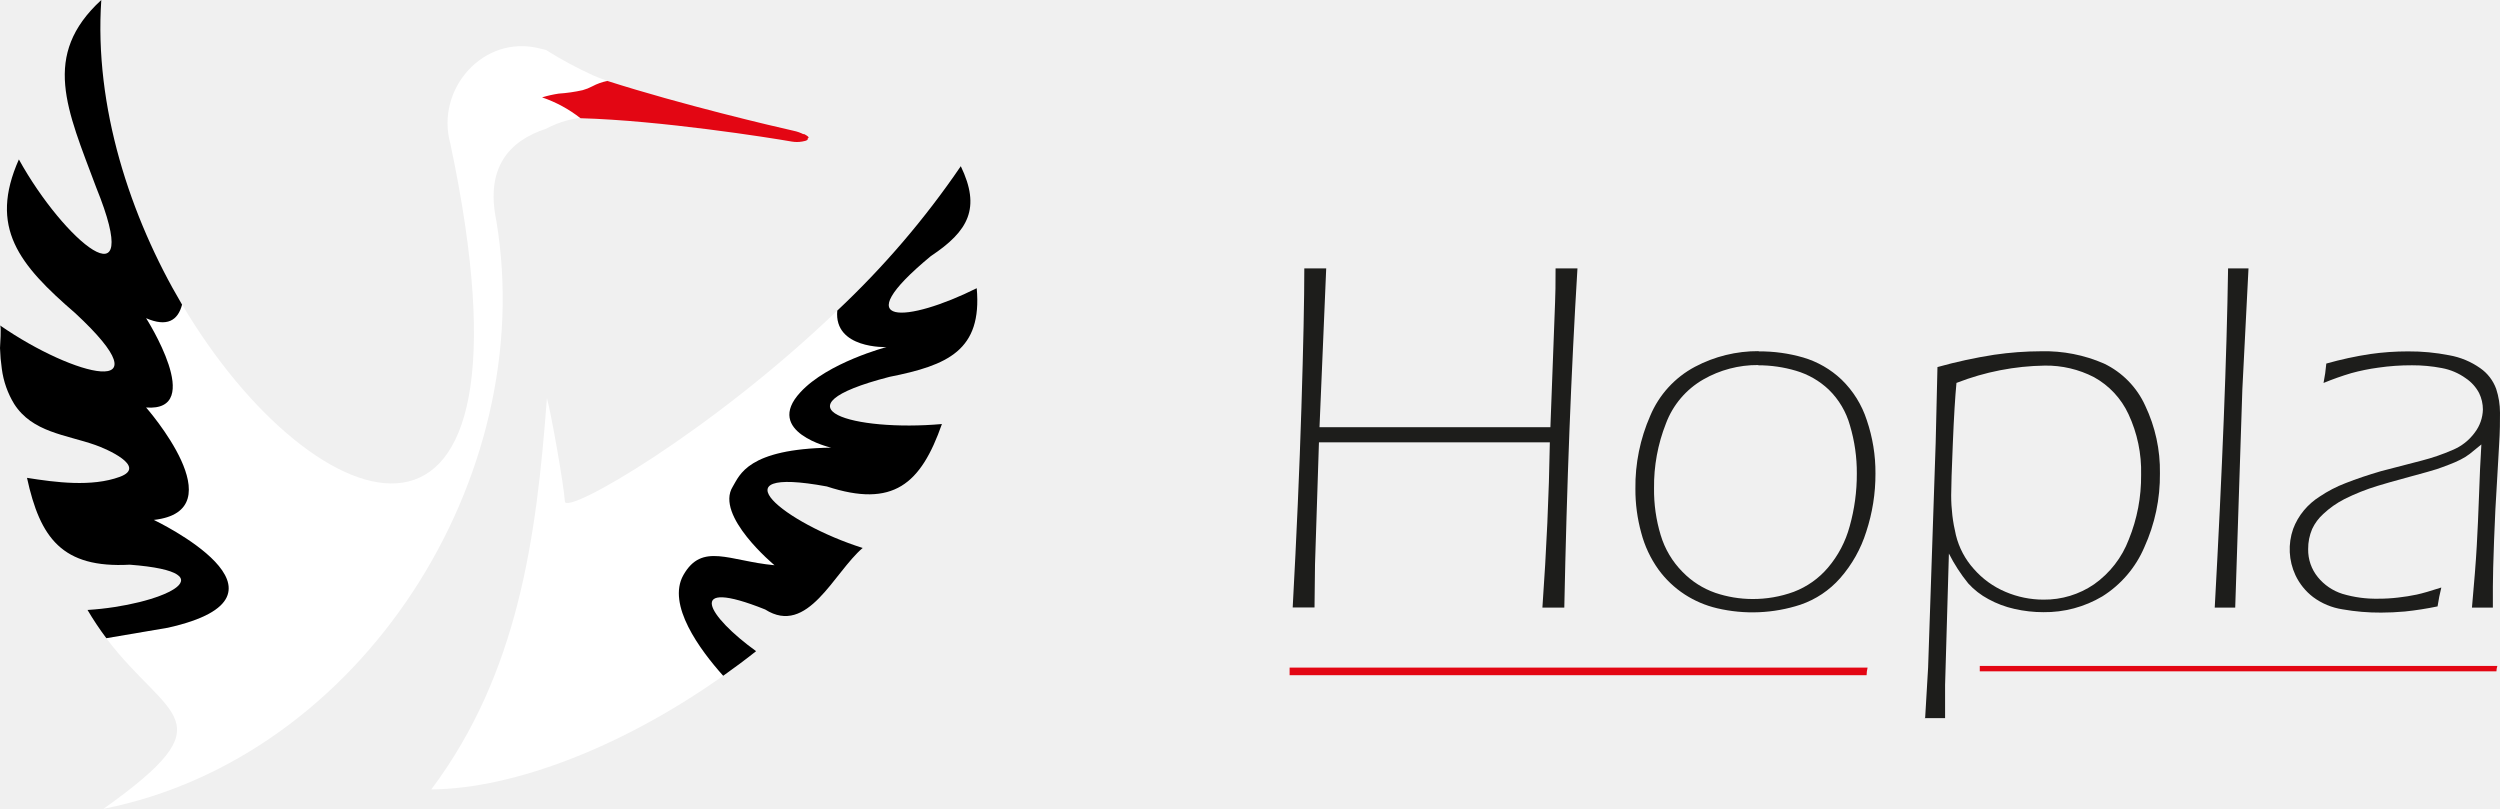
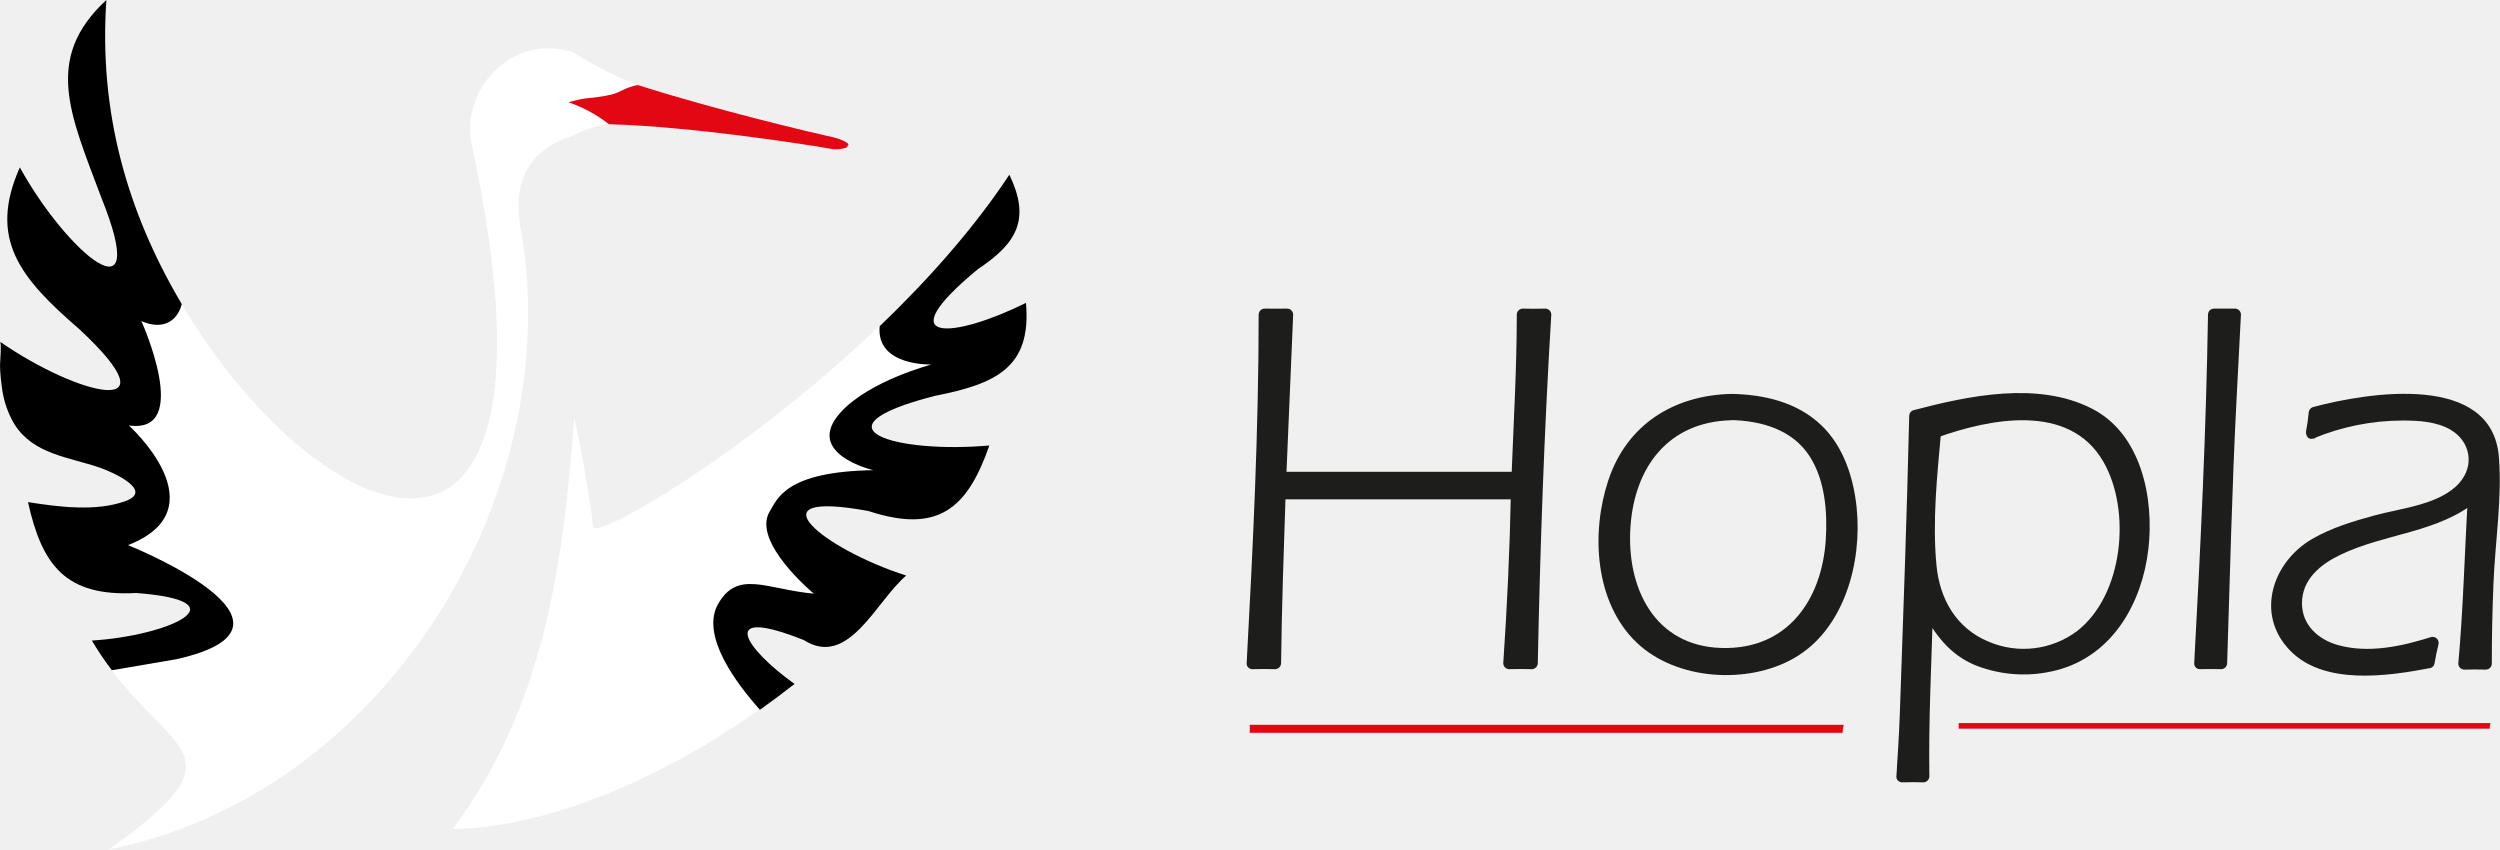
- <svg xmlns="http://www.w3.org/2000/svg" viewBox="0 0 406.46 131.5">
+ <svg xmlns="http://www.w3.org/2000/svg" viewBox="0 0 625.17 212.41">
  <defs>
-     <style>.cls-1{fill:#1d1d1b;}.cls-2{fill:#e30613;}.cls-3{fill:#fff;}</style>
+     <style>.cls-1{fill:#1d1d1b;}.cls-2{fill:#e30613;}.cls-3{fill:none;}.cls-4{fill:#fff;}</style>
  </defs>
  <g id="Calque_2" data-name="Calque 2">
-     <g id="Calque_1-2" data-name="Calque 1">
-       <path class="cls-1" d="M210.17,98.79q.95-17.42,1.42-32.53t.47-22.62c.71,0,1.31,0,1.8,0s1.08,0,1.76,0l-1.09,25.82h37.54l.76-20.29c.06-1.13.08-3,.08-5.53.71,0,1.31,0,1.8,0s1.08,0,1.76,0q-1.53,25-2.14,55.15c-.66,0-1.25,0-1.76,0s-1.13,0-1.8,0q1-14.06,1.21-26.87H214.44l-.64,19.84-.08,7c-.7,0-1.29,0-1.78,0s-1.1,0-1.77,0" />
-       <path class="cls-1" d="M285.93,57.13a25.26,25.26,0,0,1,7.27,1,15.35,15.35,0,0,1,6.2,3.58,16.06,16.06,0,0,1,4.11,6.6A26.32,26.32,0,0,1,304.92,77a29.88,29.88,0,0,1-1.5,9.46A20.91,20.91,0,0,1,299.18,94a15.1,15.1,0,0,1-6.44,4.31,25.09,25.09,0,0,1-13.58.58,16.7,16.7,0,0,1-5.25-2.24,16.25,16.25,0,0,1-4.29-4.08,18.11,18.11,0,0,1-2.78-5.94,26.42,26.42,0,0,1-.95-7.15,28.61,28.61,0,0,1,2.42-11.9,16.06,16.06,0,0,1,7.25-7.94,21.89,21.89,0,0,1,10.37-2.55m-.08,2.26a17.69,17.69,0,0,0-8.93,2.35,13.85,13.85,0,0,0-6.06,7.14,27.73,27.73,0,0,0-1.94,10.54A25.22,25.22,0,0,0,270,87a14.32,14.32,0,0,0,3.57,6,13.73,13.73,0,0,0,5.32,3.39,18.94,18.94,0,0,0,6,1,19.27,19.27,0,0,0,6.75-1.17,13.64,13.64,0,0,0,5.55-3.92,17.3,17.3,0,0,0,3.54-6.74A31.13,31.13,0,0,0,301.89,77a26.76,26.76,0,0,0-1.11-7.81,13,13,0,0,0-3.46-5.85A13.13,13.13,0,0,0,292,60.28a21.51,21.51,0,0,0-6.14-.89" />
-       <path class="cls-1" d="M313,116.69l.48-8.15L314.71,72,315,59.68a79,79,0,0,1,9.21-2,53.52,53.52,0,0,1,7.66-.57,24.09,24.09,0,0,1,10.21,2,14,14,0,0,1,6.7,6.85,24.66,24.66,0,0,1,2.39,11,28.26,28.26,0,0,1-2.53,12,17.57,17.57,0,0,1-6.83,8,18.31,18.31,0,0,1-9.6,2.57,21,21,0,0,1-4.69-.53,16,16,0,0,1-4.23-1.59A12.13,12.13,0,0,1,320,94.85,27.17,27.17,0,0,1,316.86,90l-.62,21.39v1.37c0,.91,0,2.23,0,4-.7,0-1.26,0-1.66,0s-1,0-1.66,0m5.17-54.51q-.33,3.43-.59,9.82c-.18,4.26-.27,7.07-.27,8.45A27.47,27.47,0,0,0,318,87a12.72,12.72,0,0,0,2.91,5.5,14.12,14.12,0,0,0,5.16,3.73,15.7,15.7,0,0,0,6.18,1.26A14.26,14.26,0,0,0,340.46,95a15.75,15.75,0,0,0,5.65-7.29,27.13,27.13,0,0,0,2-10.53,21.92,21.92,0,0,0-2.06-9.86,13.21,13.21,0,0,0-5.6-6,16.9,16.9,0,0,0-8-1.88,41.14,41.14,0,0,0-14.29,2.79" />
-       <path class="cls-1" d="M360.08,98.79q1.85-33.71,2.17-55.15l1.66,0,1.66,0-1,19.67-1.16,35.48c-.7,0-1.25,0-1.66,0s-1,0-1.65,0" />
-       <path class="cls-1" d="M377.77,62.26a28.32,28.32,0,0,0,.45-3.15,58.21,58.21,0,0,1,7.15-1.55,43.19,43.19,0,0,1,6.14-.43,33.49,33.49,0,0,1,6.69.63,12.48,12.48,0,0,1,5.05,2.1,7,7,0,0,1,2.59,3.37,12.55,12.55,0,0,1,.62,3.88c0,1.35,0,3-.14,5.11s-.22,4.28-.38,6.65-.31,5.33-.44,8.87-.2,6.09-.2,7.66v3.39c-.71,0-1.27,0-1.7,0s-1,0-1.7,0c.37-4.12.64-7.46.78-10s.27-5.31.37-8.26.22-5.71.38-8.27q-1.24,1-1.92,1.56a9.57,9.57,0,0,1-1.45.9,19,19,0,0,1-1.9.83c-.74.29-1.42.53-2,.73s-2.12.62-4.51,1.27-4.09,1.13-5.11,1.45a34.47,34.47,0,0,0-5.37,2.14,14.94,14.94,0,0,0-3.44,2.42A7.64,7.64,0,0,0,375.92,86a8.16,8.16,0,0,0-.65,3.27,7,7,0,0,0,1.57,4.56,8.41,8.41,0,0,0,4,2.72,19,19,0,0,0,5.8.79,26.79,26.79,0,0,0,3.28-.19q1.58-.18,3-.48c.93-.2,2.26-.59,4-1.15-.25,1-.45,2-.61,3.07a52.86,52.86,0,0,1-5.31.83c-1.36.12-2.65.18-3.86.18a34.91,34.91,0,0,1-6.27-.53,10.7,10.7,0,0,1-4.8-2,9.67,9.67,0,0,1-2.87-3.56,10,10,0,0,1-.37-7.52,10.42,10.42,0,0,1,1.74-3,10.94,10.94,0,0,1,2.58-2.26,20.83,20.83,0,0,1,4.2-2.18c1.78-.7,3.69-1.34,5.74-1.94.57-.16,2.79-.73,6.66-1.73a33,33,0,0,0,5-1.72,8.45,8.45,0,0,0,3.63-2.86,6.44,6.44,0,0,0,1.3-3.73,6.15,6.15,0,0,0-.61-2.65,6.56,6.56,0,0,0-2.16-2.41A9.65,9.65,0,0,0,397,59.84a25.17,25.17,0,0,0-4.84-.45,37,37,0,0,0-5.53.39,33.09,33.09,0,0,0-4.36.89,46.51,46.51,0,0,0-4.49,1.59" />
-       <path class="cls-2" d="M303.67,108.54h-94v1.24h93.81a5.41,5.41,0,0,1,.16-1.24" />
-       <path class="cls-2" d="M406,108.27H321.88v.88h84a3.13,3.13,0,0,1,.15-.88" />
-       <path class="cls-3" d="M23.77,51.73s9.76,15.27,0,14.52c0,0,14.77,16.78,1.25,18.28,0,0,25.79,12.27,2.25,17.53l-10,1.7c10,13.23,20.12,13.1-.44,27.74,42-8.33,70.82-53.9,63.87-95.58-1.79-8.61,2-13,8.1-15a16,16,0,0,1,7-1.88c0-.23-.07-.46-.1-.69A2.32,2.32,0,0,1,96,17.2a2.78,2.78,0,0,1,.29-.6,3.47,3.47,0,0,1,2.5-3.43c-.78-.28-1.55-.57-2.31-.89a65.22,65.22,0,0,1-7.72-4.16l-1-.24c-9.15-2.34-17,6.61-14.54,15.48C89.29,99.2,51.05,85.75,29.62,49.53,28.94,52.11,27.18,53.21,23.77,51.73Z" />
-       <path d="M16.47,0h0c-9.79,9-5.58,17.76-.84,30.45,8.07,19.89-5.25,8.72-12.56-4.53-4.92,11.08,0,17.09,9.17,25C27.52,65.11,12.1,61.3,0,52.9c.27.18,0,3.22,0,3.69A30.69,30.69,0,0,0,.3,60a14.58,14.58,0,0,0,2,5.67c2.94,4.62,8.41,5,13.17,6.67,1.7.58,8.55,3.52,4,5.19s-10.44.9-15.08.16C6.52,87.47,10.1,92.41,21.1,91.81c16.77,1.28,5,6.63-6.87,7.36a49.41,49.41,0,0,0,3.06,4.59l10-1.7C50.81,96.8,25,84.53,25,84.53c13.52-1.5-1.25-18.28-1.25-18.28,9.76.75,0-14.52,0-14.52,3.41,1.48,5.17.38,5.85-2.2C21.14,35.21,15.29,17.33,16.47,0Z" />
-       <path class="cls-2" d="M130.64,21.83a6.33,6.33,0,0,0-1.58-.56c-3.24-.72-18.2-4.24-30.31-8.11a8.84,8.84,0,0,0-2.44.87l0,0a7.77,7.77,0,0,1-1.58.63,25.8,25.8,0,0,1-3.9.56,19.3,19.3,0,0,0-2.7.61,21.18,21.18,0,0,1,6.25,3.39c13,.36,30.8,3.17,34.37,3.8a5,5,0,0,0,1.64,0c.89-.13,1-.35.92-.51.19-.06.39-.23-.63-.74" />
-       <path class="cls-3" d="M111.1,93.49c3-5.34,7.47-2.25,14.81-1.58,0,0-9.74-8.06-6.8-12.77,1.17-1.88,2.42-6.14,16-6.35,0,0-11-2.54-5-9,4.46-4.84,14-7.35,14-7.35s-8.6.33-8-5.93C115.42,70.36,92,83.82,91.84,81.53c-.16-2.64-2.24-14.4-2.92-16.81-1.69,22.63-4.63,44.71-18.8,63.63,13.68-.13,31.42-7.12,47.44-18.47C113.78,105.66,108.35,98.32,111.1,93.49Z" />
-       <path d="M124.4,99.09c6.94,4.41,11.15-6,15.86-10-12.68-4-24.37-13.42-5.83-10,10.81,3.54,15.29-.4,18.71-10.15-14.21,1.27-28.1-2.61-8.52-7.67,9.46-1.88,15.08-4.3,14.18-14.41-11.24,5.6-21.57,6.45-7.45-5.23,6.15-4.08,8.13-7.81,4.86-14.61A141.5,141.5,0,0,1,136.13,50.5c-.58,6.26,8,5.93,8,5.93s-9.56,2.51-14,7.35c-6,6.47,5,9,5,9-13.61.21-14.86,4.47-16,6.35-2.94,4.71,6.8,12.77,6.8,12.77-7.34-.67-11.77-3.76-14.81,1.58-2.75,4.83,2.68,12.17,6.46,16.39,1.81-1.28,3.6-2.61,5.35-4C115.09,100.22,111.13,93.78,124.4,99.09Z" />
+     <g id="Calque_3" data-name="Calque 3">
+       <path class="cls-1" d="M313.25,165.84q1.5-27.51,2.25-51.41t.75-35.76q1.68.06,2.85.06c.77,0,1.7,0,2.78-.06l-1.73,40.81h59.34l1.2-32.06q.13-2.69.13-8.75c1.12,0,2.07.06,2.84.06s1.71,0,2.79-.06q-2.44,39.58-3.38,87.17c-1.06,0-2-.06-2.78-.06s-1.8,0-2.85.06q1.53-22.22,1.9-42.47H320l-1,31.36-.12,11.11c-1.11,0-2.05-.06-2.81-.06s-1.75,0-2.82.06" />
+       <path class="cls-1" d="M314.75,165.84c1.57-29,3-58.11,3-87.17l-1.5,1.5c1.88,0,3.75.06,5.63,0l-1.5-1.5-1.73,40.81a1.52,1.52,0,0,0,1.5,1.5h59.34a1.52,1.52,0,0,0,1.5-1.5c.51-13.59,1.31-27.21,1.33-40.81l-1.5,1.5c1.88.06,3.75.06,5.63,0l-1.5-1.5c-1.77,29-2.79,58.1-3.38,87.17l1.5-1.5c-1.88-.06-3.75-.05-5.63,0l1.5,1.5c1-14.14,1.63-28.29,1.9-42.47a1.52,1.52,0,0,0-1.5-1.5H320a1.52,1.52,0,0,0-1.5,1.5c-.46,14.16-1,28.31-1.14,42.47l1.5-1.5c-1.88-.05-3.75-.05-5.63,0s-1.93,3.06,0,3,3.75-.05,5.63,0a1.52,1.52,0,0,0,1.5-1.5c.16-14.16.68-28.31,1.14-42.47l-1.5,1.5h59.32l-1.5-1.5c-.27,14.18-.94,28.33-1.9,42.47a1.5,1.5,0,0,0,1.5,1.5c1.88-.05,3.75-.06,5.63,0a1.52,1.52,0,0,0,1.5-1.5c.59-29.07,1.61-58.14,3.38-87.17a1.52,1.52,0,0,0-1.5-1.5c-1.88.06-3.75.06-5.63,0a1.51,1.51,0,0,0-1.5,1.5c0,13.6-.82,27.22-1.33,40.81l1.5-1.5H320.15l1.5,1.5,1.73-40.81a1.52,1.52,0,0,0-1.5-1.5c-1.88.06-3.75,0-5.63,0a1.51,1.51,0,0,0-1.5,1.5c0,29.06-1.43,58.16-3,87.17-.1,1.93,2.9,1.93,3,0Z" />
+       <path class="cls-1" d="M433,100a39.83,39.83,0,0,1,11.5,1.66,24.27,24.27,0,0,1,9.8,5.65,25.47,25.47,0,0,1,6.49,10.44A41.47,41.47,0,0,1,463,131.42a47.39,47.39,0,0,1-2.36,14.94,33.15,33.15,0,0,1-6.71,12,23.79,23.79,0,0,1-10.18,6.8,38.5,38.5,0,0,1-12.43,2,39,39,0,0,1-9-1.05,26.34,26.34,0,0,1-8.31-3.55,25.52,25.52,0,0,1-6.77-6.45,28.74,28.74,0,0,1-4.4-9.38,42.28,42.28,0,0,1-1.5-11.31,45.28,45.28,0,0,1,3.83-18.81A25.42,25.42,0,0,1,416.62,104,34.64,34.64,0,0,1,433,100m-.12,3.57a28.11,28.11,0,0,0-14.12,3.71,22,22,0,0,0-9.58,11.29,44.13,44.13,0,0,0-3.06,16.65,40,40,0,0,0,1.75,12,22.57,22.57,0,0,0,5.66,9.48,21.66,21.66,0,0,0,8.39,5.36,29.84,29.84,0,0,0,9.49,1.5,30.43,30.43,0,0,0,10.66-1.85,21.75,21.75,0,0,0,8.79-6.19,27.13,27.13,0,0,0,5.58-10.66,49,49,0,0,0,1.79-13.39,41.9,41.9,0,0,0-1.76-12.35,20.66,20.66,0,0,0-5.45-9.25,20.88,20.88,0,0,0-8.44-4.88,33.73,33.73,0,0,0-9.7-1.41" />
+       <path class="cls-1" d="M433,101.5c8.68.17,17.57,2.52,22.91,9.91,4.76,6.58,6.08,15.51,5.49,23.44s-3.06,16.38-8.51,22.43c-5.72,6.35-14.15,8.52-22.46,8.32-18.27-.43-28.2-14.68-27.57-32.07.29-8.15,2.51-17.12,8.14-23.3s14-8.55,22-8.73c1.93,0,1.94-3,0-3-14.47.33-26.2,7.69-30.82,21.64-4.36,13.12-3.41,30.56,7.14,40.59,9.88,9.39,27.73,10.53,39.37,3.82,12.55-7.22,17-24,15.6-37.56-.76-7.54-3.29-15.42-8.93-20.74-6.06-5.72-14.24-7.59-22.36-7.75-1.93,0-1.93,3,0,3Z" />
+       <path class="cls-1" d="M432.88,102.07c-12.23.34-22.07,6.68-26,18.41-3.85,11.54-3.71,27.34,5,36.7,8.53,9.13,24.54,10.54,34.95,3.77,10.73-7,13.64-21.23,12.71-33.18-.54-6.82-2.41-14.11-7.51-19s-12.22-6.56-19.2-6.73c-1.93,0-1.93,3,0,3,7.52.18,15.3,2.3,19.66,9,3.9,6,4.53,14,4.08,20.93-1,15.17-9.67,27.5-26,27.07-16.91-.44-23.91-15.16-22.84-30.37,1.05-14.91,9.46-26.15,25.14-26.58,1.92,0,1.93-3,0-3Z" />
+       <path class="cls-1" d="M475.73,194.14l.75-12.89,2-57.83.44-19.4a127,127,0,0,1,14.54-3.13,86.32,86.32,0,0,1,12.12-.89,38,38,0,0,1,16.14,3.16A22.13,22.13,0,0,1,532.31,114a38.87,38.87,0,0,1,3.78,17.43,44.63,44.63,0,0,1-4,19q-4,8.63-10.8,12.68a29.07,29.07,0,0,1-15.17,4.05,33.49,33.49,0,0,1-7.42-.83,24.9,24.9,0,0,1-6.67-2.52,19.13,19.13,0,0,1-5.18-4.15,43.67,43.67,0,0,1-5-7.7l-1,33.8v2.17c0,1.44,0,3.53.06,6.25-1.1,0-2-.07-2.62-.07s-1.51,0-2.62.07M483.91,108q-.53,5.43-1,15.52t-.42,13.35a43.65,43.65,0,0,0,1.15,10.31,20.17,20.17,0,0,0,4.61,8.69,22.18,22.18,0,0,0,8.16,5.91,24.86,24.86,0,0,0,9.76,2,22.63,22.63,0,0,0,13-3.9,25,25,0,0,0,8.93-11.53,43,43,0,0,0,3.16-16.63A34.66,34.66,0,0,0,528,116.09a20.86,20.86,0,0,0-8.86-9.55,26.73,26.73,0,0,0-12.69-3,64.89,64.89,0,0,0-22.57,4.4" />
+       <path class="cls-1" d="M477.23,194.14c1.38-23.54,2.09-47.14,2.76-70.7.18-6.47.29-13,.44-19.42l-1.1,1.45c11.9-3.14,25.56-6.08,37.69-2.48,12.9,3.84,17.75,16.78,17.55,29.29-.19,12.1-5.1,25.66-16.82,30.95a29.65,29.65,0,0,1-20.08,1.25c-7.19-2.13-11-7-14.48-13.32a1.51,1.51,0,0,0-2.79.76c-.41,14.06-1.14,28.15-.93,42.22l1.5-1.5c-1.75-.06-3.49-.06-5.24,0-1.93.06-1.93,3.06,0,3,1.75-.06,3.49-.06,5.24,0a1.51,1.51,0,0,0,1.5-1.5c-.21-14.07.52-28.16.93-42.22l-2.8.76c3.35,6.07,6.94,11.07,13.55,13.75a32.81,32.81,0,0,0,20.35,1.12c13.81-3.69,21.17-16.75,22.74-30.24,1.47-12.66-1.72-28.82-14.14-35.14-13.5-6.87-30.68-3.25-44.57.4a1.53,1.53,0,0,0-1.1,1.45c-.57,25-1.5,49.93-2.36,74.9-.18,5.08-.54,10.15-.84,15.22-.11,1.93,2.89,1.92,3,0Z" />
+       <path class="cls-1" d="M482.41,108c-1.07,11.63-2.6,24.5-.83,36.12a24.47,24.47,0,0,0,23.8,21.11c26.45.89,35.64-37.85,20.35-55.31-10.42-11.91-29.26-8-42.22-3.36-1.81.64-1,3.54.8,2.89,13.32-4.77,33.13-8.81,41.67,6,7.06,12.24,5,33.41-6.59,42.38a22.32,22.32,0,0,1-22.23,2.58c-8-3.38-12.11-10.62-12.91-19.06-1.05-10.89.16-22.49,1.16-33.35.17-1.92-2.83-1.91-3,0Z" />
+       <path class="cls-1" d="M550.2,165.84q2.94-53.26,3.45-87.17c1.1,0,2,.06,2.62.06s1.51,0,2.62-.06l-1.62,31.1-1.83,56.07c-1.11,0-2-.06-2.62-.06s-1.51,0-2.62.06" />
+       <path class="cls-1" d="M551.7,165.84c1.59-29,3-58.09,3.45-87.17l-1.5,1.5c1.75,0,3.48,0,5.24,0l-1.5-1.5c-1.24,23.87-2.16,47.71-2.94,71.6l-.51,15.57,1.5-1.5c-1.75-.05-3.49-.05-5.24,0-1.92.07-1.93,3.07,0,3,1.75-.05,3.49-.05,5.24,0a1.52,1.52,0,0,0,1.5-1.5c.72-21.93,1.2-43.88,2.34-65.8l1.11-21.37a1.51,1.51,0,0,0-1.5-1.5c-1.76,0-3.49,0-5.24,0a1.52,1.52,0,0,0-1.5,1.5c-.46,29.08-1.86,58.14-3.45,87.17-.1,1.93,2.9,1.93,3,0Z" />
+       <path class="cls-1" d="M578.17,108.11a44.75,44.75,0,0,0,.71-5,92.63,92.63,0,0,1,11.3-2.46,69.57,69.57,0,0,1,9.71-.67,53.25,53.25,0,0,1,10.57,1,19.43,19.43,0,0,1,8,3.32,11,11,0,0,1,4.09,5.33,19.47,19.47,0,0,1,1,6.13c0,2.13-.08,4.82-.22,8.08s-.35,6.76-.61,10.51-.49,8.42-.7,14-.31,9.63-.31,12.1v5.36c-1.11,0-2-.06-2.69-.06s-1.62,0-2.69.06q.9-9.76,1.24-15.84t.58-13.05q.23-7,.61-13.07c-1.32,1.11-2.34,1.93-3,2.46a15.11,15.11,0,0,1-2.3,1.43,28,28,0,0,1-3,1.31c-1.17.45-2.24.83-3.22,1.15s-3.36,1-7.12,2-6.46,1.78-8.08,2.29a55.76,55.76,0,0,0-8.5,3.38,23.53,23.53,0,0,0-5.42,3.83,12.17,12.17,0,0,0-2.81,3.89,13.13,13.13,0,0,0-1,5.16A11.07,11.07,0,0,0,576.7,158a13.3,13.3,0,0,0,6.3,4.3,29.56,29.56,0,0,0,9.16,1.25,45.4,45.4,0,0,0,5.17-.29,47.55,47.55,0,0,0,4.7-.77c1.47-.32,3.58-.92,6.35-1.82-.38,1.62-.7,3.24-1,4.85a80.37,80.37,0,0,1-8.39,1.31c-2.15.2-4.19.29-6.1.29a55.34,55.34,0,0,1-9.9-.83,16.81,16.81,0,0,1-7.6-3.25,15.45,15.45,0,0,1-4.54-5.61,15.84,15.84,0,0,1-1.47-6.7,15.33,15.33,0,0,1,.9-5.2,16.49,16.49,0,0,1,2.74-4.82,17.16,17.16,0,0,1,4.09-3.57,32.26,32.26,0,0,1,6.64-3.44q4.2-1.66,9.06-3.07,1.33-.37,10.53-2.74a52.15,52.15,0,0,0,7.85-2.71,13.41,13.41,0,0,0,5.75-4.53,10.16,10.16,0,0,0,2-5.9,9.58,9.58,0,0,0-1-4.18,10.38,10.38,0,0,0-3.41-3.8,15,15,0,0,0-6.1-2.49,40.18,40.18,0,0,0-7.66-.7,60.21,60.21,0,0,0-8.74.6,55,55,0,0,0-6.89,1.41,72.84,72.84,0,0,0-7.09,2.52" />
+       <path class="cls-1" d="M579.62,108.51c.33-1.79.56-3.57.76-5.38l-1.1,1.44c9.92-2.65,20.58-4.34,30.78-2.14,5.2,1.13,10,3.61,11.46,9.12,1.14,4.39.42,9.48.2,14-.67,13.46-1.54,26.87-1.54,40.34l1.5-1.5c-1.8-.05-3.58-.05-5.38,0l1.5,1.5c1.27-14,1.57-28,2.43-42,.08-1.41-1.65-1.82-2.56-1.06C610.27,129,601,130.16,592,133c-7.22,2.25-16.6,5.8-18.8,13.93-2,7.39,2.25,14.49,9.38,16.87,8.44,2.82,17.94,1,26.18-1.63l-1.84-1.85c-.62,2.75-.39,3.6-3.15,4.41a27.12,27.12,0,0,1-4.76.65,60.51,60.51,0,0,1-11.26.08c-4.52-.39-9-1.22-12.44-4.43a14.14,14.14,0,0,1-3.57-15c4.81-13.1,24.75-13.91,36-17.82,5.17-1.78,10.33-4.39,12.14-10a11.12,11.12,0,0,0-4.54-12.66c-10.19-7.14-27.09-3-37.63,1.19-1.78.71-1,3.61.79,2.9a58.55,58.55,0,0,1,22.32-4.48c4,0,8.44.24,12,2.31,4.93,2.9,6.07,8.9,2.17,13.31-4.77,5.4-14.43,6.28-21.07,8.08-5.34,1.45-10.89,3.11-15.71,5.91-9.92,5.75-14.34,18.82-5.56,27.88,8.5,8.78,24.35,6.47,35.13,4.4a1.45,1.45,0,0,0,1-1.05c.28-1.63.6-3.23,1-4.85a1.51,1.51,0,0,0-1.85-1.84c-7.33,2.32-15.66,4.14-23.28,2-4.92-1.38-9-5-9-10.45,0-6,4.66-9.75,9.59-12.12,11.39-5.47,24.49-5.42,34.49-13.73l-2.56-1.06c-.86,14-1.16,28-2.43,42a1.51,1.51,0,0,0,1.5,1.5c1.8-.05,3.58-.05,5.38,0a1.51,1.51,0,0,0,1.5-1.5q0-10.09.42-20.18c.43-10.35,2.17-21.1,1.36-31.44-1.67-21.28-32.73-16.21-46.48-12.54a1.57,1.57,0,0,0-1.1,1.45,41.38,41.38,0,0,1-.65,4.58c-.34,1.89,2.55,2.7,2.89.8Z" />
+       <path class="cls-2" d="M461.05,181.25H312.52v2H460.79a8.6,8.6,0,0,1,.26-2" />
+       <path class="cls-2" d="M622.81,180.82h-133v1.4H622.58a5.46,5.46,0,0,1,.23-1.4" />
+       <path class="cls-3" d="M0,0V2.28Q2,1.08,3.94,0Z" />
+       <path class="cls-4" d="M35.22,80.1s12.73,27.5-3,26.29c0,0,19.52,21.44-.5,30,0,0,50.39,19.94,12.37,28.43L27.94,167.6C44,189,60.43,188.76,27.22,212.41,95.07,199,141.61,125.34,130.39,58c-2.9-13.91,3.15-21,13.08-24.16a25.93,25.93,0,0,1,11.32-3.05c0-.35-.1-.74-.15-1.11a3.64,3.64,0,0,1,.43-1.92,3.79,3.79,0,0,1,.47-1,5.58,5.58,0,0,1,4-5.53c-1.25-.46-2.49-.93-3.73-1.44a104.74,104.74,0,0,1-12.47-6.72l-1.58-.4C127,9,114.3,23.41,118.3,37.73c25.93,122.51-38.49,96.41-73.12,37.91C44.09,79.8,40.74,82.49,35.22,80.1Z" />
+       <path d="M26.6,0h0c-15.81,14.6-9,28.69-1.35,49.19,13,32.13-8.49,14.09-20.29-7.33C-3,59.76,5,69.48,19.77,82.26,44.45,105.16,19.55,99,0,85.45c.44.29,0,5.2,0,6A49.44,49.44,0,0,0,.49,97a23.59,23.59,0,0,0,3.16,9.16c4.75,7.46,13.59,8.14,21.27,10.77,2.75.94,13.81,5.69,6.45,8.38S14.5,126.75,7,125.56c3.51,15.72,9.31,23.7,27.08,22.73,27.08,2.07,8,10.72-11.11,11.89a76.46,76.46,0,0,0,5,7.42l16.11-2.75c38-8.49-12.07-28.53-12.07-28.53,23.36-9.1.2-29.93.2-29.93,16,2.29,3.14-26.09,3.14-26.09,5.52,2.39,9-.08,10.11-4.25C31.74,52.92,24.7,28,26.6,0Z" />
+       <path class="cls-2" d="M211,35.26a10.82,10.82,0,0,0-2.54-.9c-5.25-1.16-29.42-6.86-49-13.11a14.14,14.14,0,0,0-4,1.42l-.07,0a11.46,11.46,0,0,1-2.55,1,43.06,43.06,0,0,1-6.3.91,30,30,0,0,0-4.36,1,34.39,34.39,0,0,1,10.09,5.48c21.05.59,49.76,5.13,55.52,6.15a8.19,8.19,0,0,0,2.66,0c1.42-.21,1.6-.56,1.48-.82.3-.09.62-.37-1-1.2" />
+       <path class="cls-4" d="M179.45,151c4.92-8.63,12.07-3.64,23.94-2.56,0,0-15.73-13-11-20.63,1.88-3,3.91-9.91,25.88-10.25,0,0-17.73-4.11-8.09-14.56,7.22-7.82,22.66-11.87,22.66-11.87s-13.89.53-13-9.57c-33.45,32.07-71.32,53.81-71.55,50.12-.25-4.27-3.61-23.26-4.7-27.16-2.74,36.55-7.49,72.21-30.38,102.78,22.09-.2,50.75-11.5,76.64-29.83C183.79,170.66,175,158.81,179.45,151Z" />
+       <path d="M201,160.06c11.2,7.12,18-9.67,25.61-16.13-20.49-6.53-39.37-21.67-9.41-16.13,17.45,5.72,24.7-.64,30.21-16.4-23,2.06-45.38-4.2-13.76-12.38,15.28-3,24.36-7,22.91-23.28-18.15,9-34.85,10.41-12-8.45,9.93-6.59,13.13-12.62,7.85-23.6-8.93,13.5-20.4,26.36-32.43,37.89-.93,10.1,13,9.57,13,9.57s-15.44,4-22.66,11.87c-9.64,10.45,8.09,14.56,8.09,14.56-22,.34-24,7.21-25.88,10.25-4.74,7.62,11,20.63,11,20.63-11.87-1.08-19-6.07-23.94,2.56-4.44,7.79,4.34,19.64,10.45,26.47q4.38-3.11,8.64-6.46C185.9,161.88,179.5,151.49,201,160.06Z" />
    </g>
  </g>
</svg>
